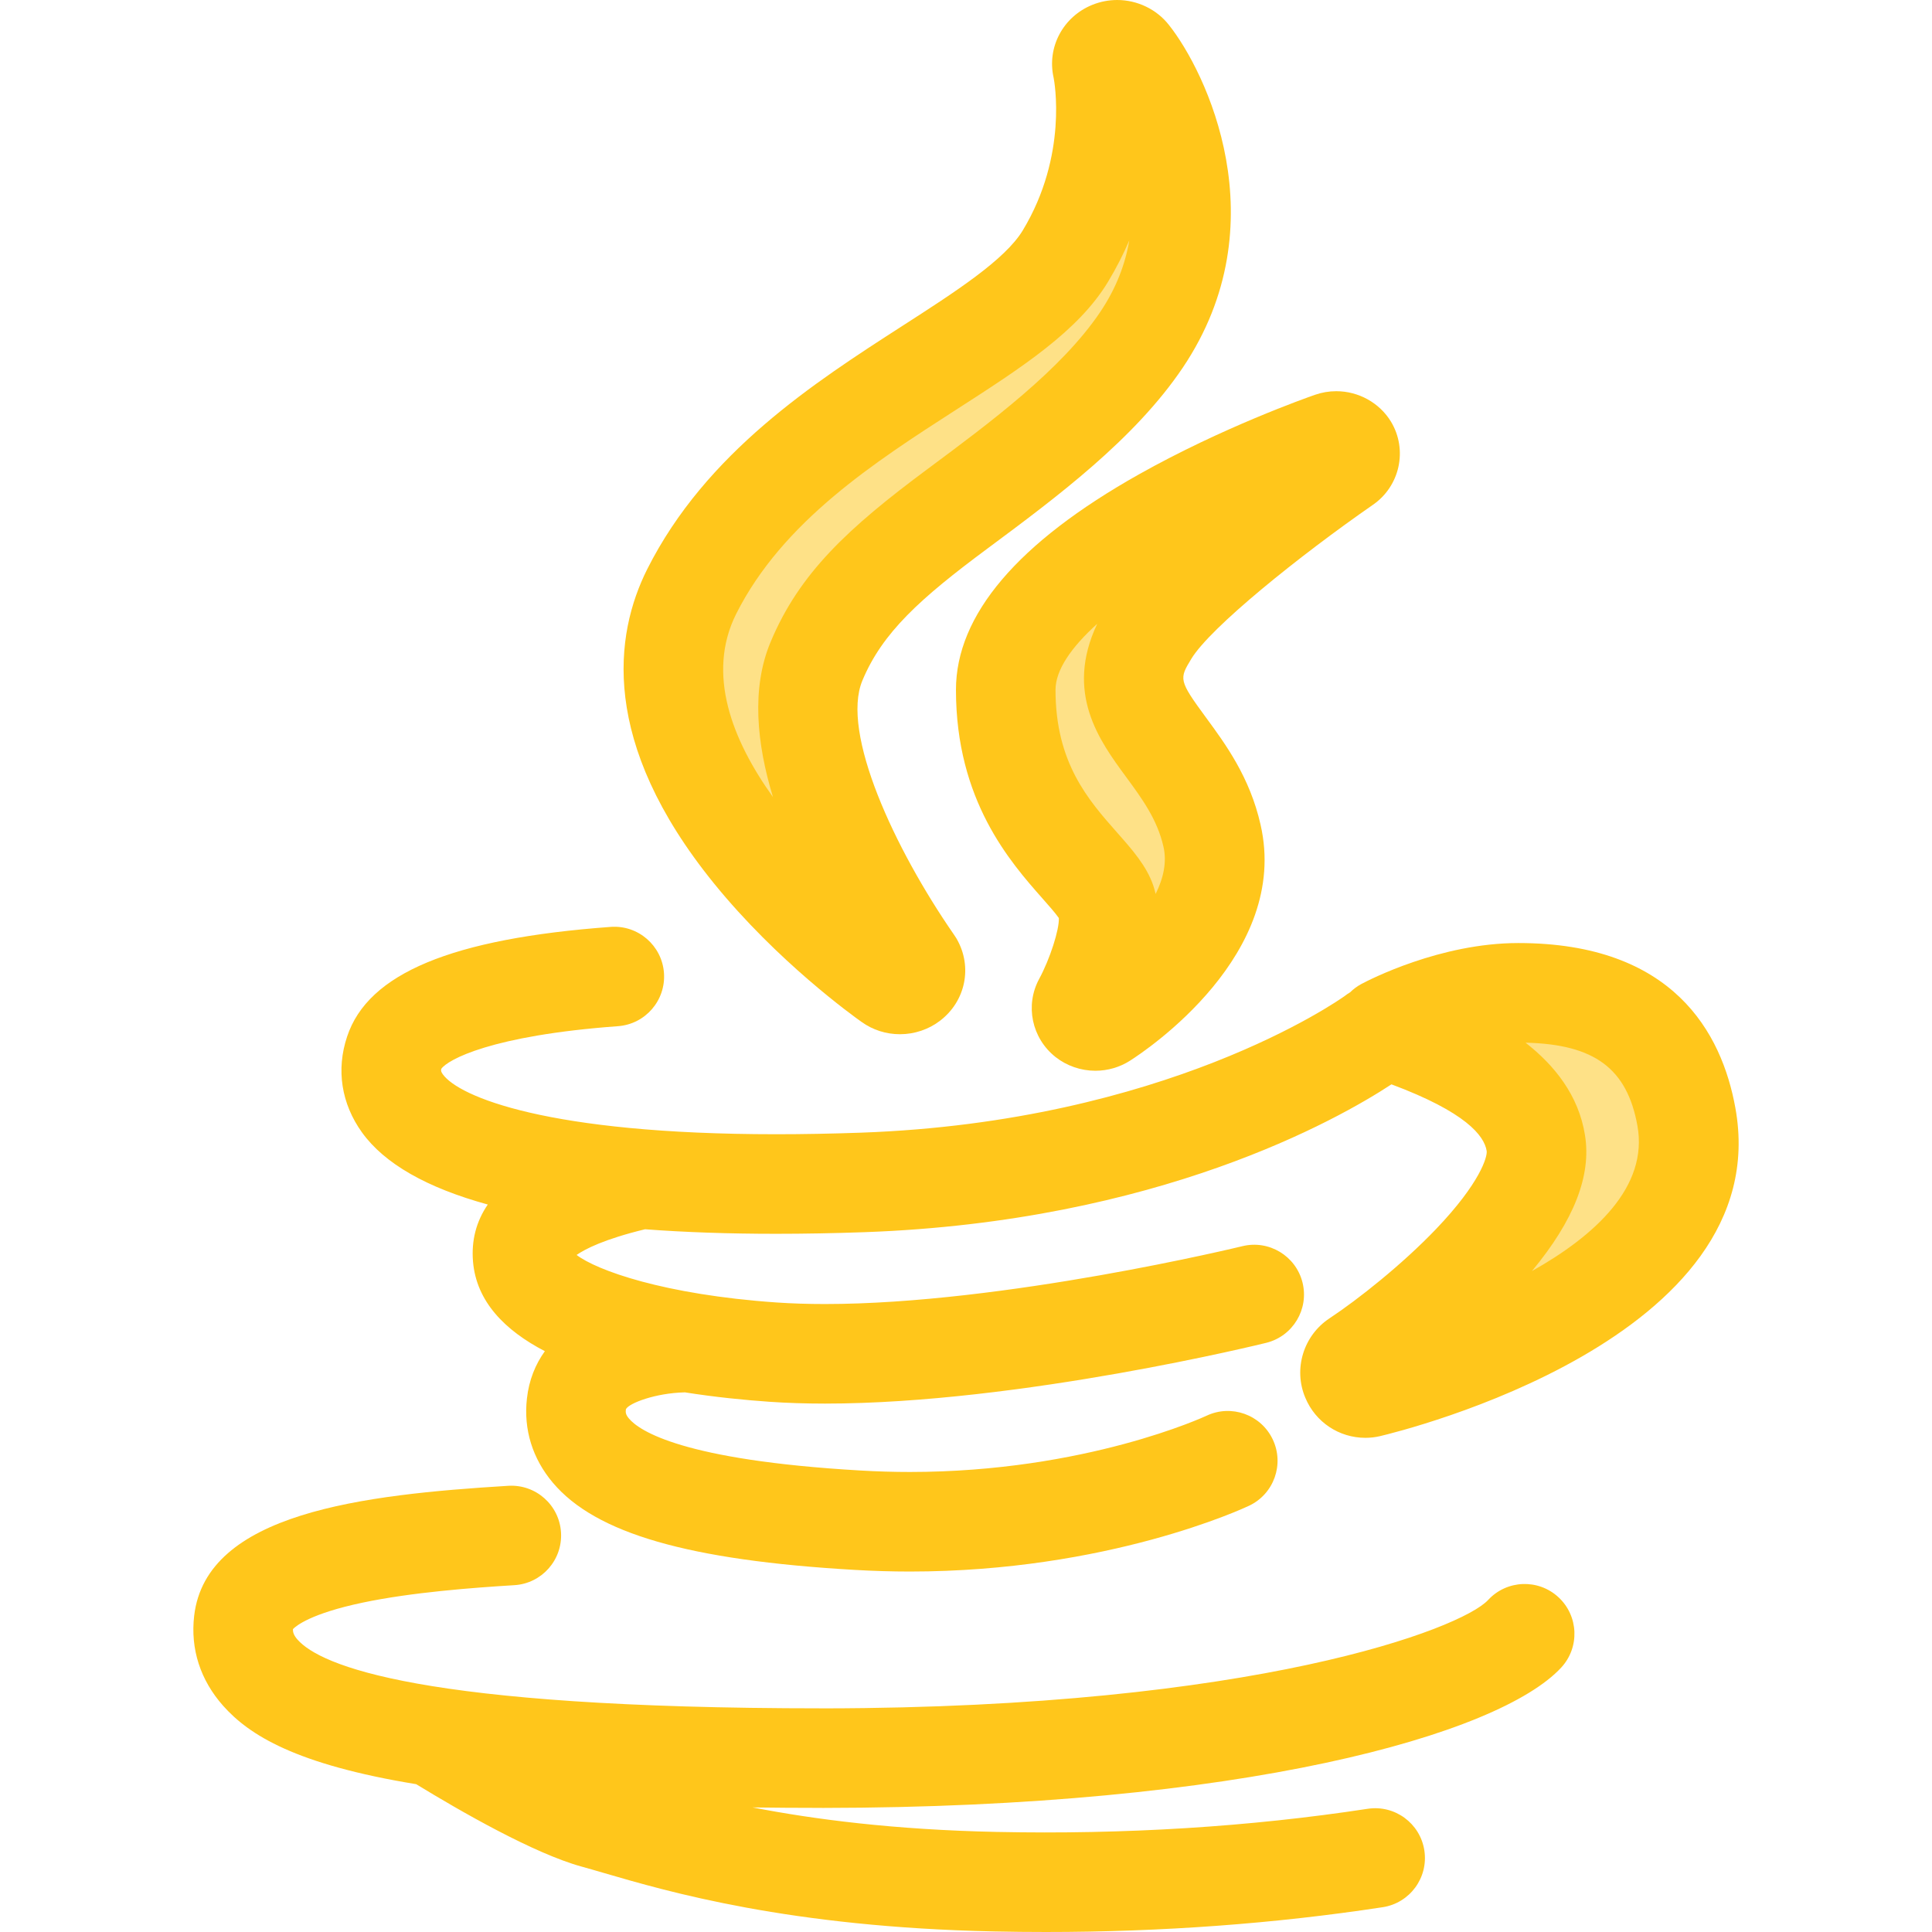
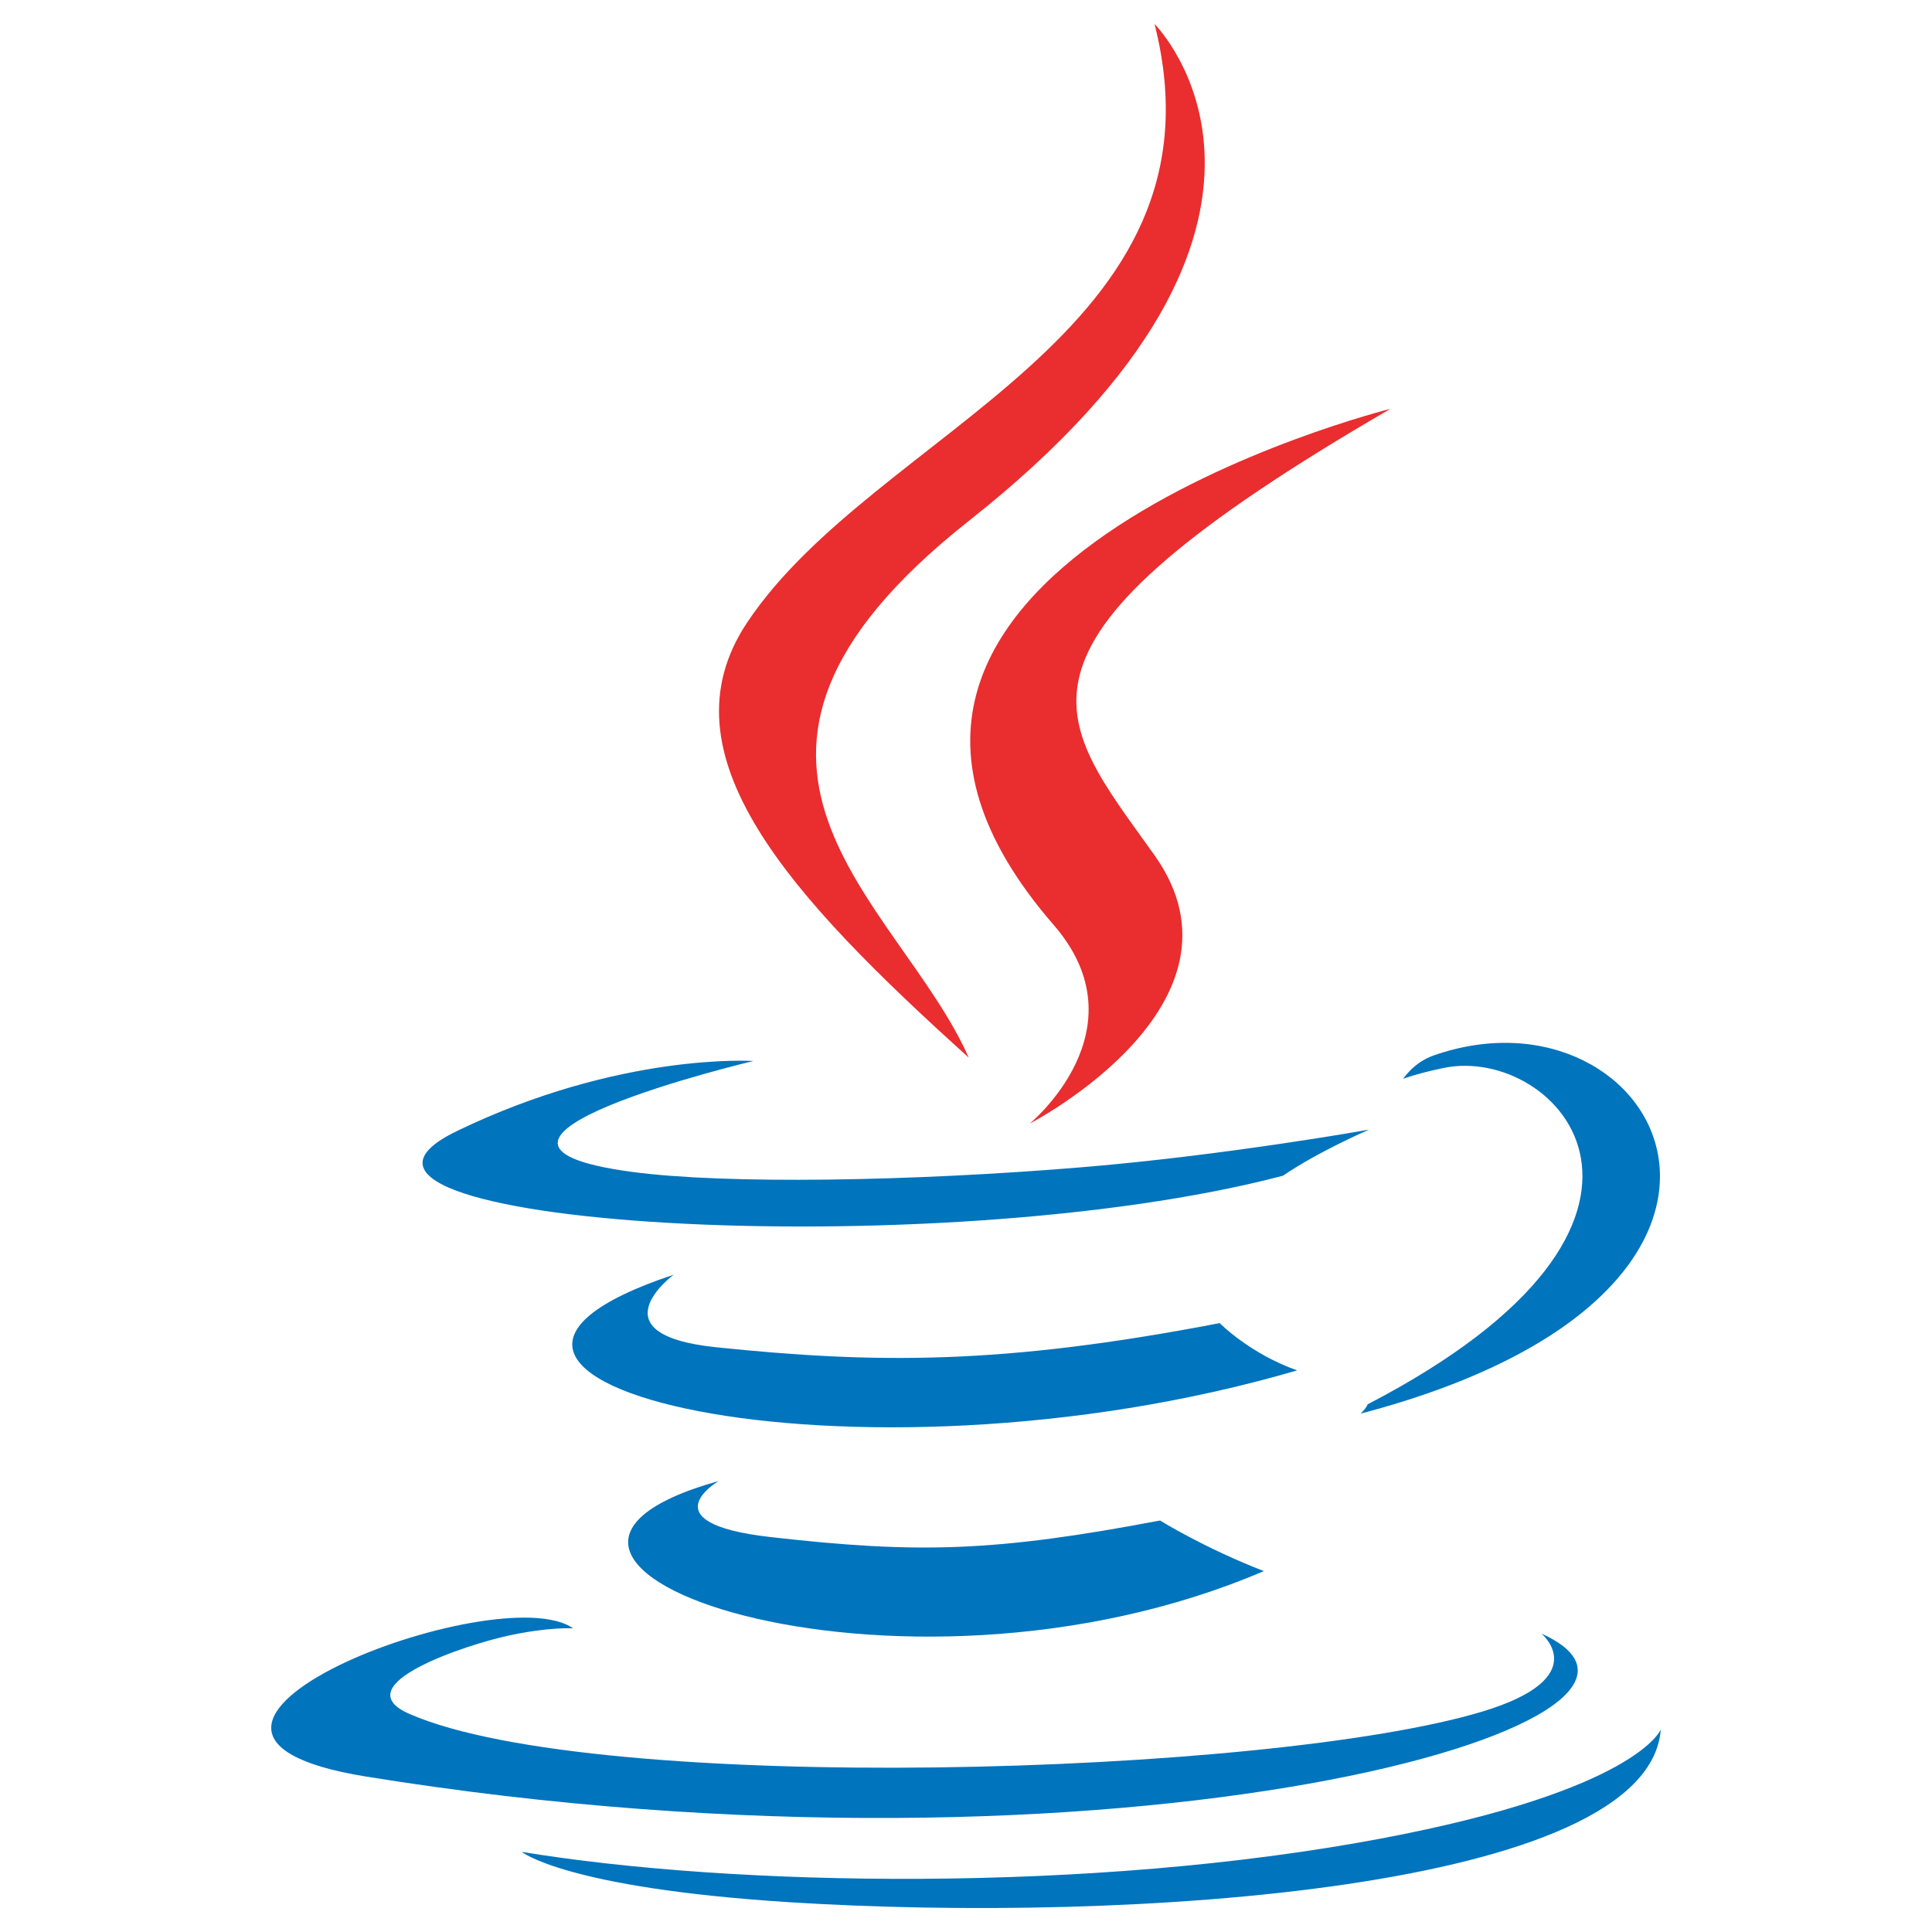
- <svg xmlns="http://www.w3.org/2000/svg" version="1.1" id="Layer_1" x="0px" y="0px" viewBox="0 0 512 512" style="enable-background:new 0 0 512 512;" xml:space="preserve">
-   <path style="fill:#FEE187;" d="M246.24,97.489c-22.96,14.785-48.981,31.544-62.929,59.266  c-24.218,48.371,49.562,101.133,52.713,103.353c0.731,0.524,1.615,0.78,2.483,0.78c0.931,0,1.861-0.292,2.617-0.875  c1.464-1.12,1.886-3.022,1.003-4.574c-0.27-0.474-37.398-52.211-25.766-80.148c6.556-15.747,18.338-26.32,37.382-40.45  c17.44-12.952,37.209-27.62,48.774-44.786c25.394-37.78-2.823-74.926-3.119-75.297c-1.123-1.434-3.19-1.96-4.955-1.253  c-1.768,0.714-2.745,2.471-2.348,4.195c0.063,0.248,5.546,24.809-9.721,50.117C276.08,78.277,262.254,87.184,246.24,97.489  L246.24,97.489z" />
-   <path style="fill:#FFC61B;" d="M238.507,274.079c-3.684,0-7.2-1.123-10.166-3.247c-2.165-1.526-22.354-16.016-39.186-36.789  c-30.289-37.382-26.311-65.875-17.64-83.193c15.577-30.961,44.413-49.53,67.582-64.451c14.016-9.019,27.252-17.537,31.97-25.381  c12.026-19.937,8.316-39.607,8.154-40.425c-1.822-8.056,2.492-16.173,10.276-19.319C291.624,0.422,293.821,0,296.071,0  c5.34,0,10.468,2.476,13.714,6.626c9.708,12.202,29.431,52.473,3.678,90.786c-12.817,19.024-33.514,34.396-51.775,47.958  c-17.863,13.254-27.857,22.277-33.15,34.99c-5.761,13.838,8.518,44.566,24.223,67.26c0.512,0.741,0.768,1.183,0.811,1.261  c4.195,7.364,2.323,16.441-4.435,21.61C246.161,272.792,242.367,274.079,238.507,274.079z M299.269,63.704  c-1.534,3.592-3.382,7.252-5.6,10.928c-7.877,13.093-22.897,22.76-40.291,33.952c-21.537,13.87-45.951,29.592-58.283,54.101  c-7.957,15.892-1.075,33.431,9.75,48.545c-4.323-14.197-5.757-28.778-0.665-41.008c7.613-18.288,20.529-30.266,41.699-45.975  c16.638-12.357,35.408-26.298,45.694-41.564C295.896,76.254,298.247,69.828,299.269,63.704z" />
-   <path style="fill:#FEE187;" d="M356.344,122.923c1.464-1.008,1.897-2.848,1.012-4.318c-0.89-1.467-2.816-2.117-4.535-1.52  c-3.522,1.224-86.289,30.432-86.289,65.73c0,24.326,11.349,37.184,19.636,46.567c3.254,3.679,6.059,6.856,6.986,9.575  c2.601,7.823-3.566,21.958-6.161,26.743c-0.747,1.381-0.381,3.046,0.89,4.053c0.685,0.54,1.546,0.815,2.401,0.815  c0.735,0,1.467-0.197,2.107-0.604c1.422-0.908,34.779-22.497,28.799-48.516c-2.228-9.883-7.54-17.109-12.225-23.484  c-7.253-9.877-12.493-17.017-4.543-30.19C313.737,152.402,355.919,123.219,356.344,122.923L356.344,122.923z" />
-   <path style="fill:#FFC61B;" d="M290.285,283.761c-3.828,0-7.579-1.293-10.563-3.642c-6.31-5-8.118-13.691-4.334-20.693  c2.865-5.283,5.361-13.094,5.217-16.138c-0.839-1.229-2.9-3.559-4.319-5.163c-8.587-9.722-22.947-25.981-22.947-55.308  c0-19.825,16.337-39.051,48.557-57.145c22.024-12.367,44.144-20.194,46.594-21.046c1.814-0.632,3.714-0.954,5.642-0.954  c5.915,0,11.472,3.097,14.499,8.084c4.484,7.443,2.36,17.103-4.811,22.034c-19.557,13.577-43.078,32.506-48.115,40.818  c-3.202,5.304-3.394,5.624,3.893,15.545c5.183,7.054,11.627,15.824,14.461,28.39c7.885,34.307-30.203,59.75-34.572,62.537  C296.735,282.838,293.557,283.761,290.285,283.761z M290.78,165.31c-6.893,6.221-11.057,12.266-11.057,17.507  c0,19.343,8.676,29.167,16.332,37.834c4.008,4.53,7.799,8.817,9.584,14.049c0.24,0.722,0.443,1.458,0.613,2.203  c2.042-4.104,3.028-8.382,2.082-12.501c-1.633-7.242-5.692-12.768-9.992-18.618C291.397,196.329,282.083,183.645,290.78,165.31z" />
-   <path style="fill:#FEE187;" d="M402.375,263.108c-17.796,0-34.66,8.91-35.378,9.292c-1.637,0.884,36.601,9.009,40.007,30.48  c3.016,18.521-32.282,47.491-47.397,57.49c-1.629,1.075-2.266,3.167-1.503,4.973c0.637,1.536,2.141,2.497,3.748,2.497  c0.288,0,0.573-0.03,0.851-0.096c3.588-0.764,93.109-22.792,84.206-71.79C441.484,265.923,417.253,263.108,402.375,263.108  L402.375,263.108z" />
-   <g>
-     <path style="fill:#FFC61B;" d="M459.892,293.61c-3.601-19.933-16.503-43.694-57.517-43.694c-20.668,0-39.508,9.736-41.643,10.877   c-1.094,0.591-2.075,1.332-2.942,2.181c-0.489,0.296-0.971,0.612-1.429,0.978c-1.807,1.301-47.504,33.324-128.184,36.218   c-7.783,0.274-15.343,0.413-22.479,0.413c-60.704,0-84.102-9.993-88.347-15.883c-0.526-0.733-0.524-1.034-0.392-1.463   c1.699-2.39,13.134-8.819,46.807-11.287c7.266-0.532,12.725-6.854,12.192-14.121c-0.533-7.267-6.872-12.73-14.121-12.192   c-42.116,3.086-64.316,12.34-69.848,29.068c-2.937,8.758-1.538,17.776,3.946,25.406c5.957,8.266,17.109,14.639,33.331,19.101   c-3.066,4.48-4.378,9.523-3.913,15.123c0.893,10.61,8.461,18.243,19.04,23.744c-2.514,3.496-4.216,7.661-4.756,12.577   c-0.917,8.163,1.466,15.874,6.891,22.298c11.329,13.413,35.976,20.532,79.906,23.082c4.958,0.289,9.898,0.437,14.683,0.437   c52.485,0,88.399-16.725,89.901-17.436c6.585-3.119,9.395-10.985,6.275-17.569c-3.119-6.585-10.986-9.397-17.569-6.275   c-0.315,0.149-31.992,14.896-78.609,14.896c-4.274,0-8.697-0.132-13.15-0.392c-47.127-2.735-58.556-10.539-61.281-13.766   c-0.894-1.059-0.908-1.636-0.826-2.365c0.009-0.087,0.021-0.127,0.02-0.127c0.84-1.611,7.839-4.242,15.425-4.442   c0.061-0.001,0.119-0.012,0.179-0.013c8.005,1.266,15.779,2.041,22.463,2.504c4.591,0.317,9.532,0.478,14.696,0.478   c51.731,0,116.338-15.952,116.976-16.114c7.052-1.781,11.323-8.932,9.557-15.989c-1.765-7.058-8.924-11.354-15.979-9.601   c-0.619,0.153-63.18,15.32-110.562,15.32c-4.551,0-8.882-0.14-12.866-0.414c-29.876-2.071-47.662-8.54-52.961-12.594   c2.198-1.528,7.246-4.17,18.136-6.806c10.567,0.797,22.148,1.202,34.763,1.202c7.436,0,15.309-0.145,23.409-0.43   c77.766-2.79,125.485-29.889,139.636-39.177c19.619,7.32,24.587,13.574,25.232,17.644c0.241,1.481-1.704,8.463-13.412,20.702   c-8.961,9.369-20.643,18.637-28.232,23.658c-6.94,4.58-9.625,13.464-6.419,21.042c2.682,6.457,8.935,10.63,15.93,10.63   c1.299,0,2.594-0.148,3.848-0.441v-0.001C371.468,379.244,471.011,354.81,459.892,293.61z M405.981,336.848   c11.189-13.494,15.793-25.348,14.052-36.032c-1.671-10.539-8.079-18.509-15.747-24.493c18.276,0.41,26.911,6.87,29.645,21.992   C436.873,314.511,422.694,327.454,405.981,336.848z" />
-     <path style="fill:#FFC61B;" d="M413.005,423.279c-5.352-4.946-13.698-4.614-18.641,0.735c-7.047,7.625-61.814,28.571-175.882,28.72   c-0.146-0.004-0.295-0.007-0.443-0.007c-106.999,0-133.131-11.406-139.173-18.192c-1.065-1.199-1.262-2.036-1.24-2.794   c0.811-0.854,4.684-4.12,18.45-7.022c12.997-2.741,29.187-3.956,40.235-4.632c7.273-0.445,12.807-6.7,12.363-13.972   c-0.445-7.273-6.684-12.799-13.971-12.363c-38.605,2.36-80.059,7.162-83.245,34.443c-1.029,8.791,1.625,17.04,7.69,23.871   c6.87,7.716,19.163,15.529,51.148,20.761c11.608,7.101,31.245,18.407,43.913,21.862c1.654,0.451,3.535,1.001,5.659,1.621   c17.238,5.033,49.323,14.402,103.629,15.545c4.568,0.096,9.117,0.144,13.654,0.144c30.725,0,60.697-2.202,89.271-6.568   c7.201-1.1,12.148-7.831,11.048-15.033c-1.1-7.203-7.825-12.147-15.033-11.048c-31.295,4.781-64.396,6.843-98.384,6.128   c-27.14-0.571-48.311-3.33-64.599-6.489c5.803,0.078,11.837,0.12,18.14,0.121c0.15,0.005,0.302,0.008,0.454,0.008   c0.004,0,0.008,0,0.011,0c110.916-0.094,179.188-19.348,195.683-37.198C418.686,436.57,418.356,428.224,413.005,423.279z" />
-   </g>
-   <g>
- </g>
-   <g>
- </g>
-   <g>
- </g>
-   <g>
- </g>
-   <g>
- </g>
-   <g>
- </g>
-   <g>
- </g>
-   <g>
- </g>
-   <g>
- </g>
-   <g>
- </g>
-   <g>
- </g>
-   <g>
- </g>
-   <g>
- </g>
-   <g>
- </g>
-   <g>
- </g>
+ <svg xmlns="http://www.w3.org/2000/svg" viewBox="0 0 128 128">
+   <path fill="#0074BD" d="M47.617 98.12s-4.767 2.774 3.397 3.71c9.892 1.13 14.947.968 25.845-1.092 0 0 2.871 1.795 6.873 3.351-24.439 10.47-55.308-.607-36.115-5.969zm-2.988-13.665s-5.348 3.959 2.823 4.805c10.567 1.091 18.91 1.18 33.354-1.6 0 0 1.993 2.025 5.132 3.131-29.542 8.64-62.446.68-41.309-6.336z" />
+   <path fill="#EA2D2E" d="M69.802 61.271c6.025 6.935-1.58 13.17-1.58 13.17s15.289-7.891 8.269-17.777c-6.559-9.215-11.587-13.792 15.635-29.58 0 .001-42.731 10.67-22.324 34.187z" />
+   <path fill="#0074BD" d="M102.123 108.229s3.529 2.91-3.888 5.159c-14.102 4.272-58.706 5.56-71.094.171-4.451-1.938 3.899-4.625 6.526-5.192 2.739-.593 4.303-.485 4.303-.485-4.953-3.487-32.013 6.85-13.743 9.815 49.821 8.076 90.817-3.637 77.896-9.468zM49.912 70.294s-22.686 5.389-8.033 7.348c6.188.828 18.518.638 30.011-.326 9.39-.789 18.813-2.474 18.813-2.474s-3.308 1.419-5.704 3.053c-23.042 6.061-67.544 3.238-54.731-2.958 10.832-5.239 19.644-4.643 19.644-4.643zm40.697 22.747c23.421-12.167 12.591-23.86 5.032-22.285-1.848.385-2.677.72-2.677.72s.688-1.079 2-1.543c14.953-5.255 26.451 15.503-4.823 23.725 0-.002.359-.327.468-.617z" />
+   <path fill="#EA2D2E" d="M76.491 1.587S89.459 14.563 64.188 34.51c-20.266 16.006-4.621 25.13-.007 35.559-11.831-10.673-20.509-20.07-14.688-28.815C58.041 28.42 81.722 22.195 76.491 1.587z" />
+   <path fill="#0074BD" d="M52.214 126.021c22.476 1.437 57-.8 57.817-11.436 0 0-1.571 4.032-18.577 7.231-19.186 3.612-42.854 3.191-56.887.874 0 .001 2.875 2.381 17.647 3.331z" />
</svg>
